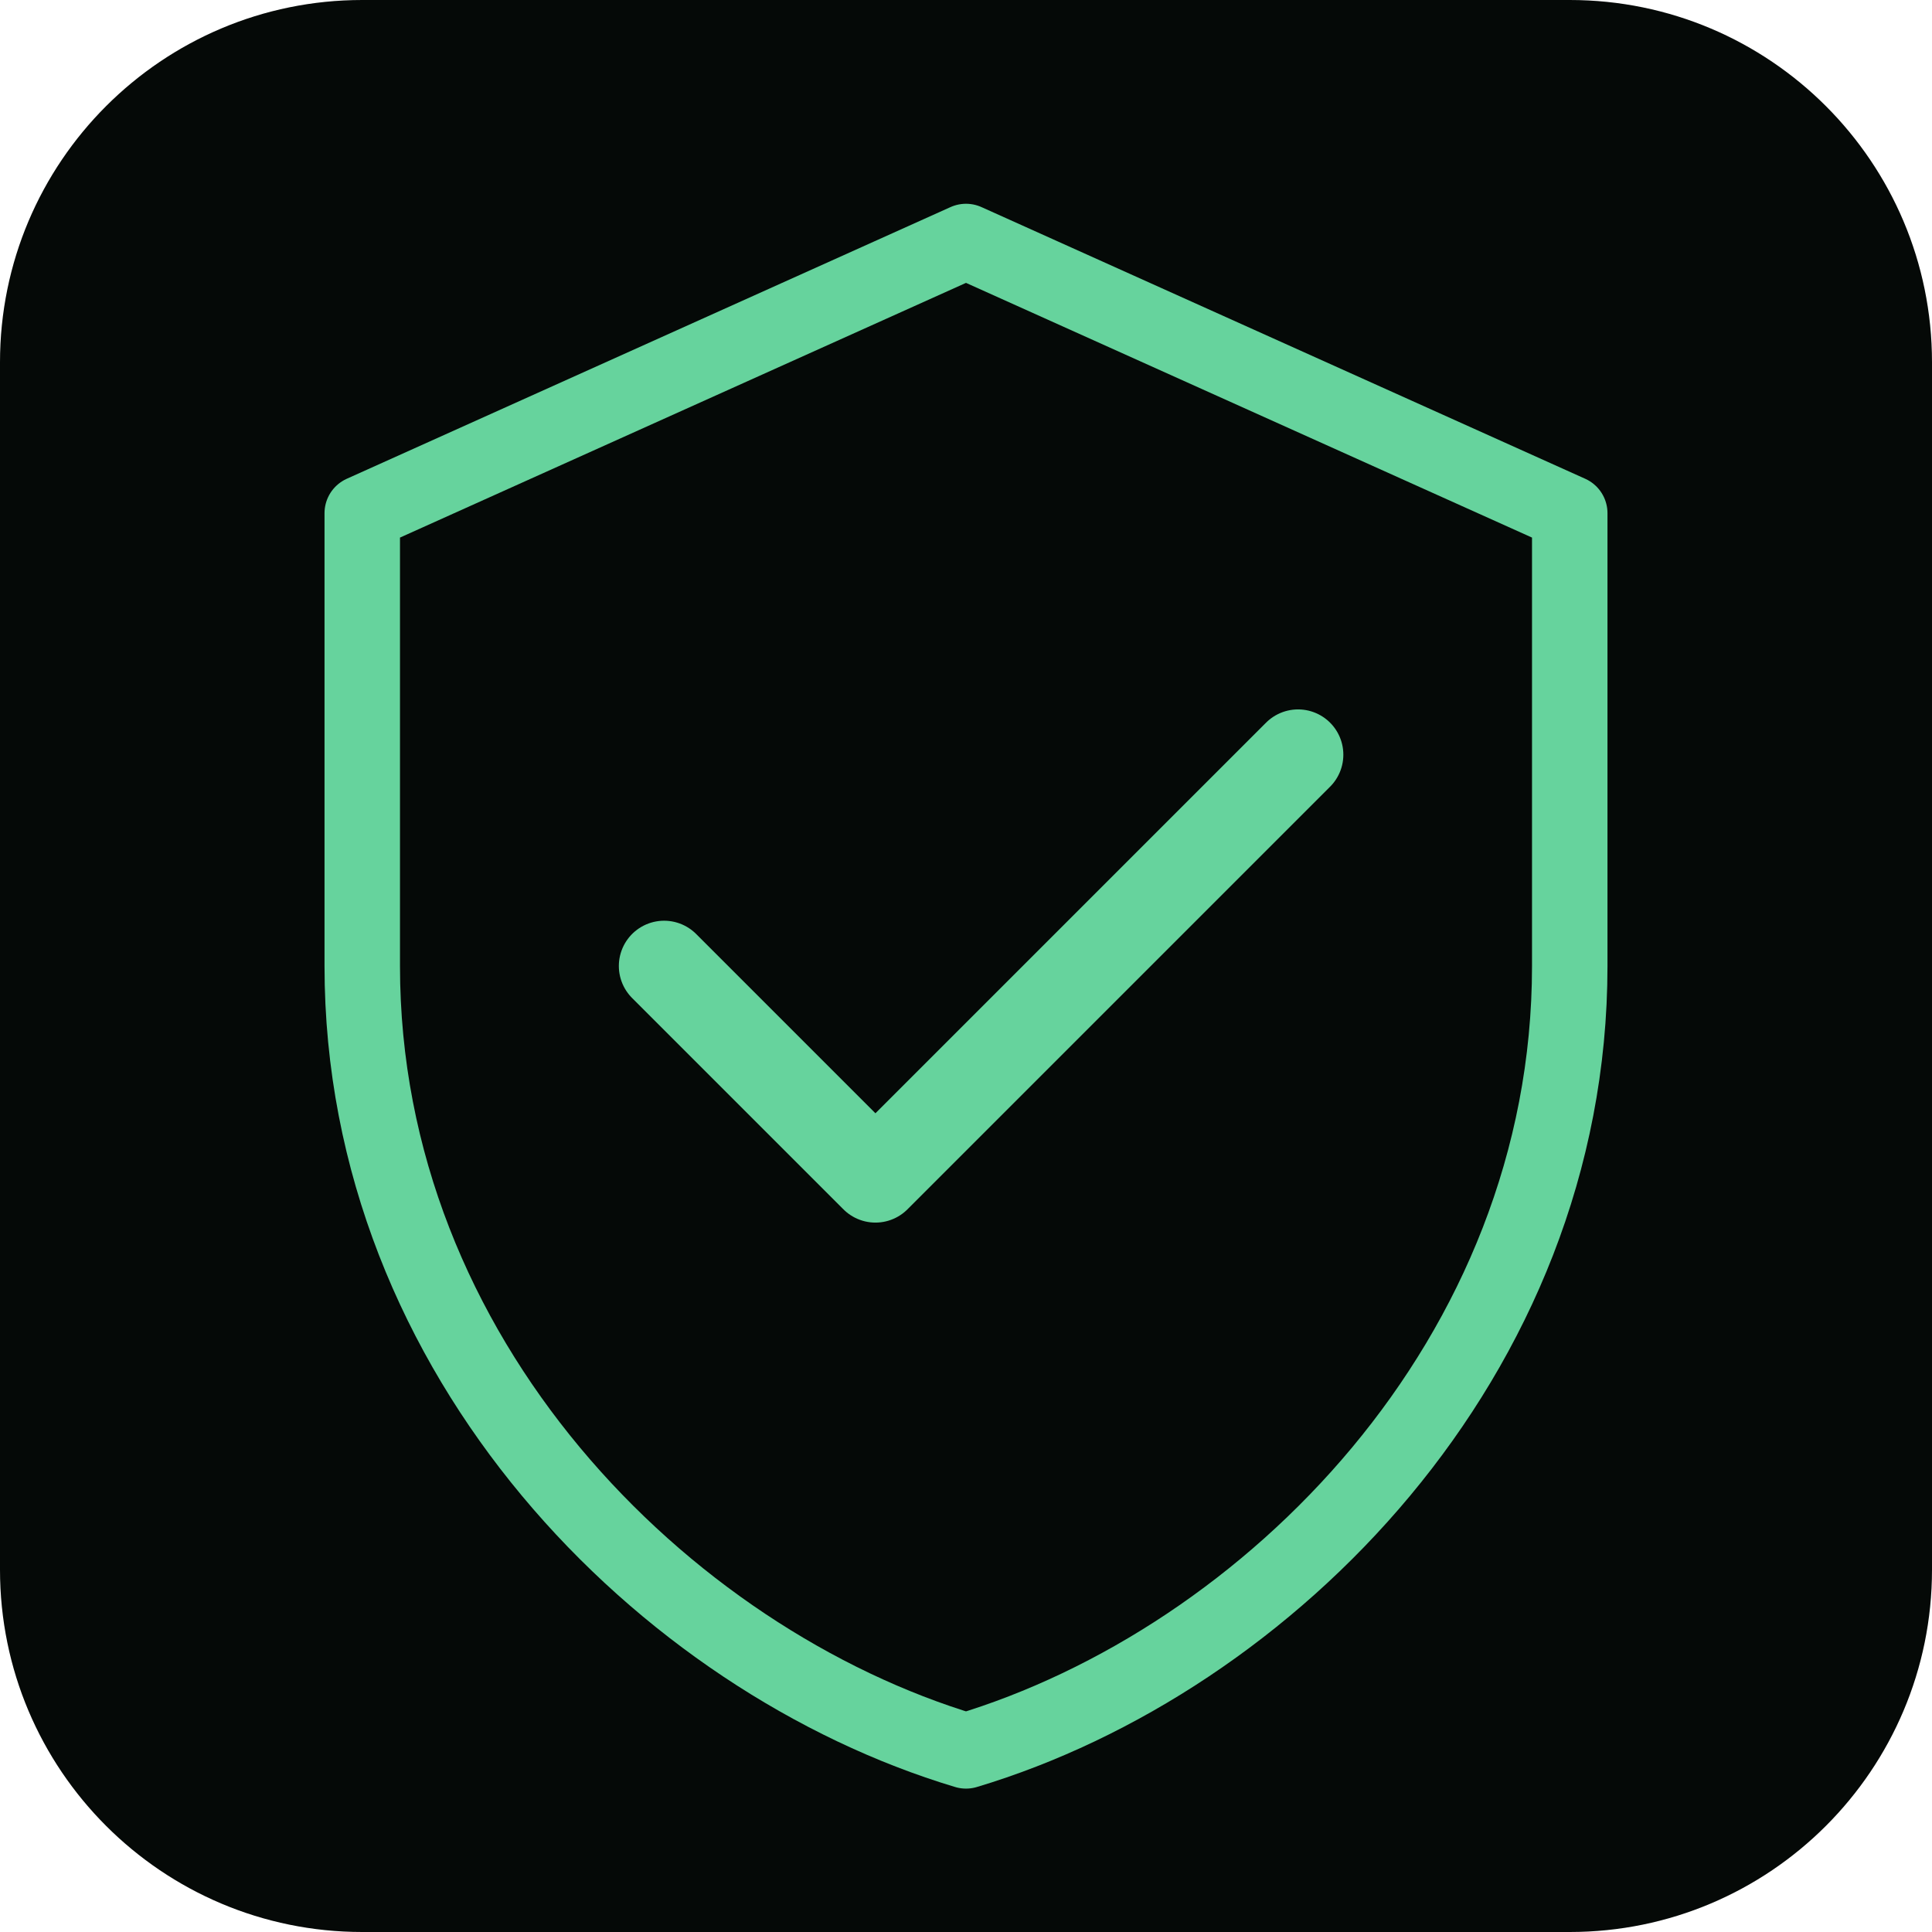
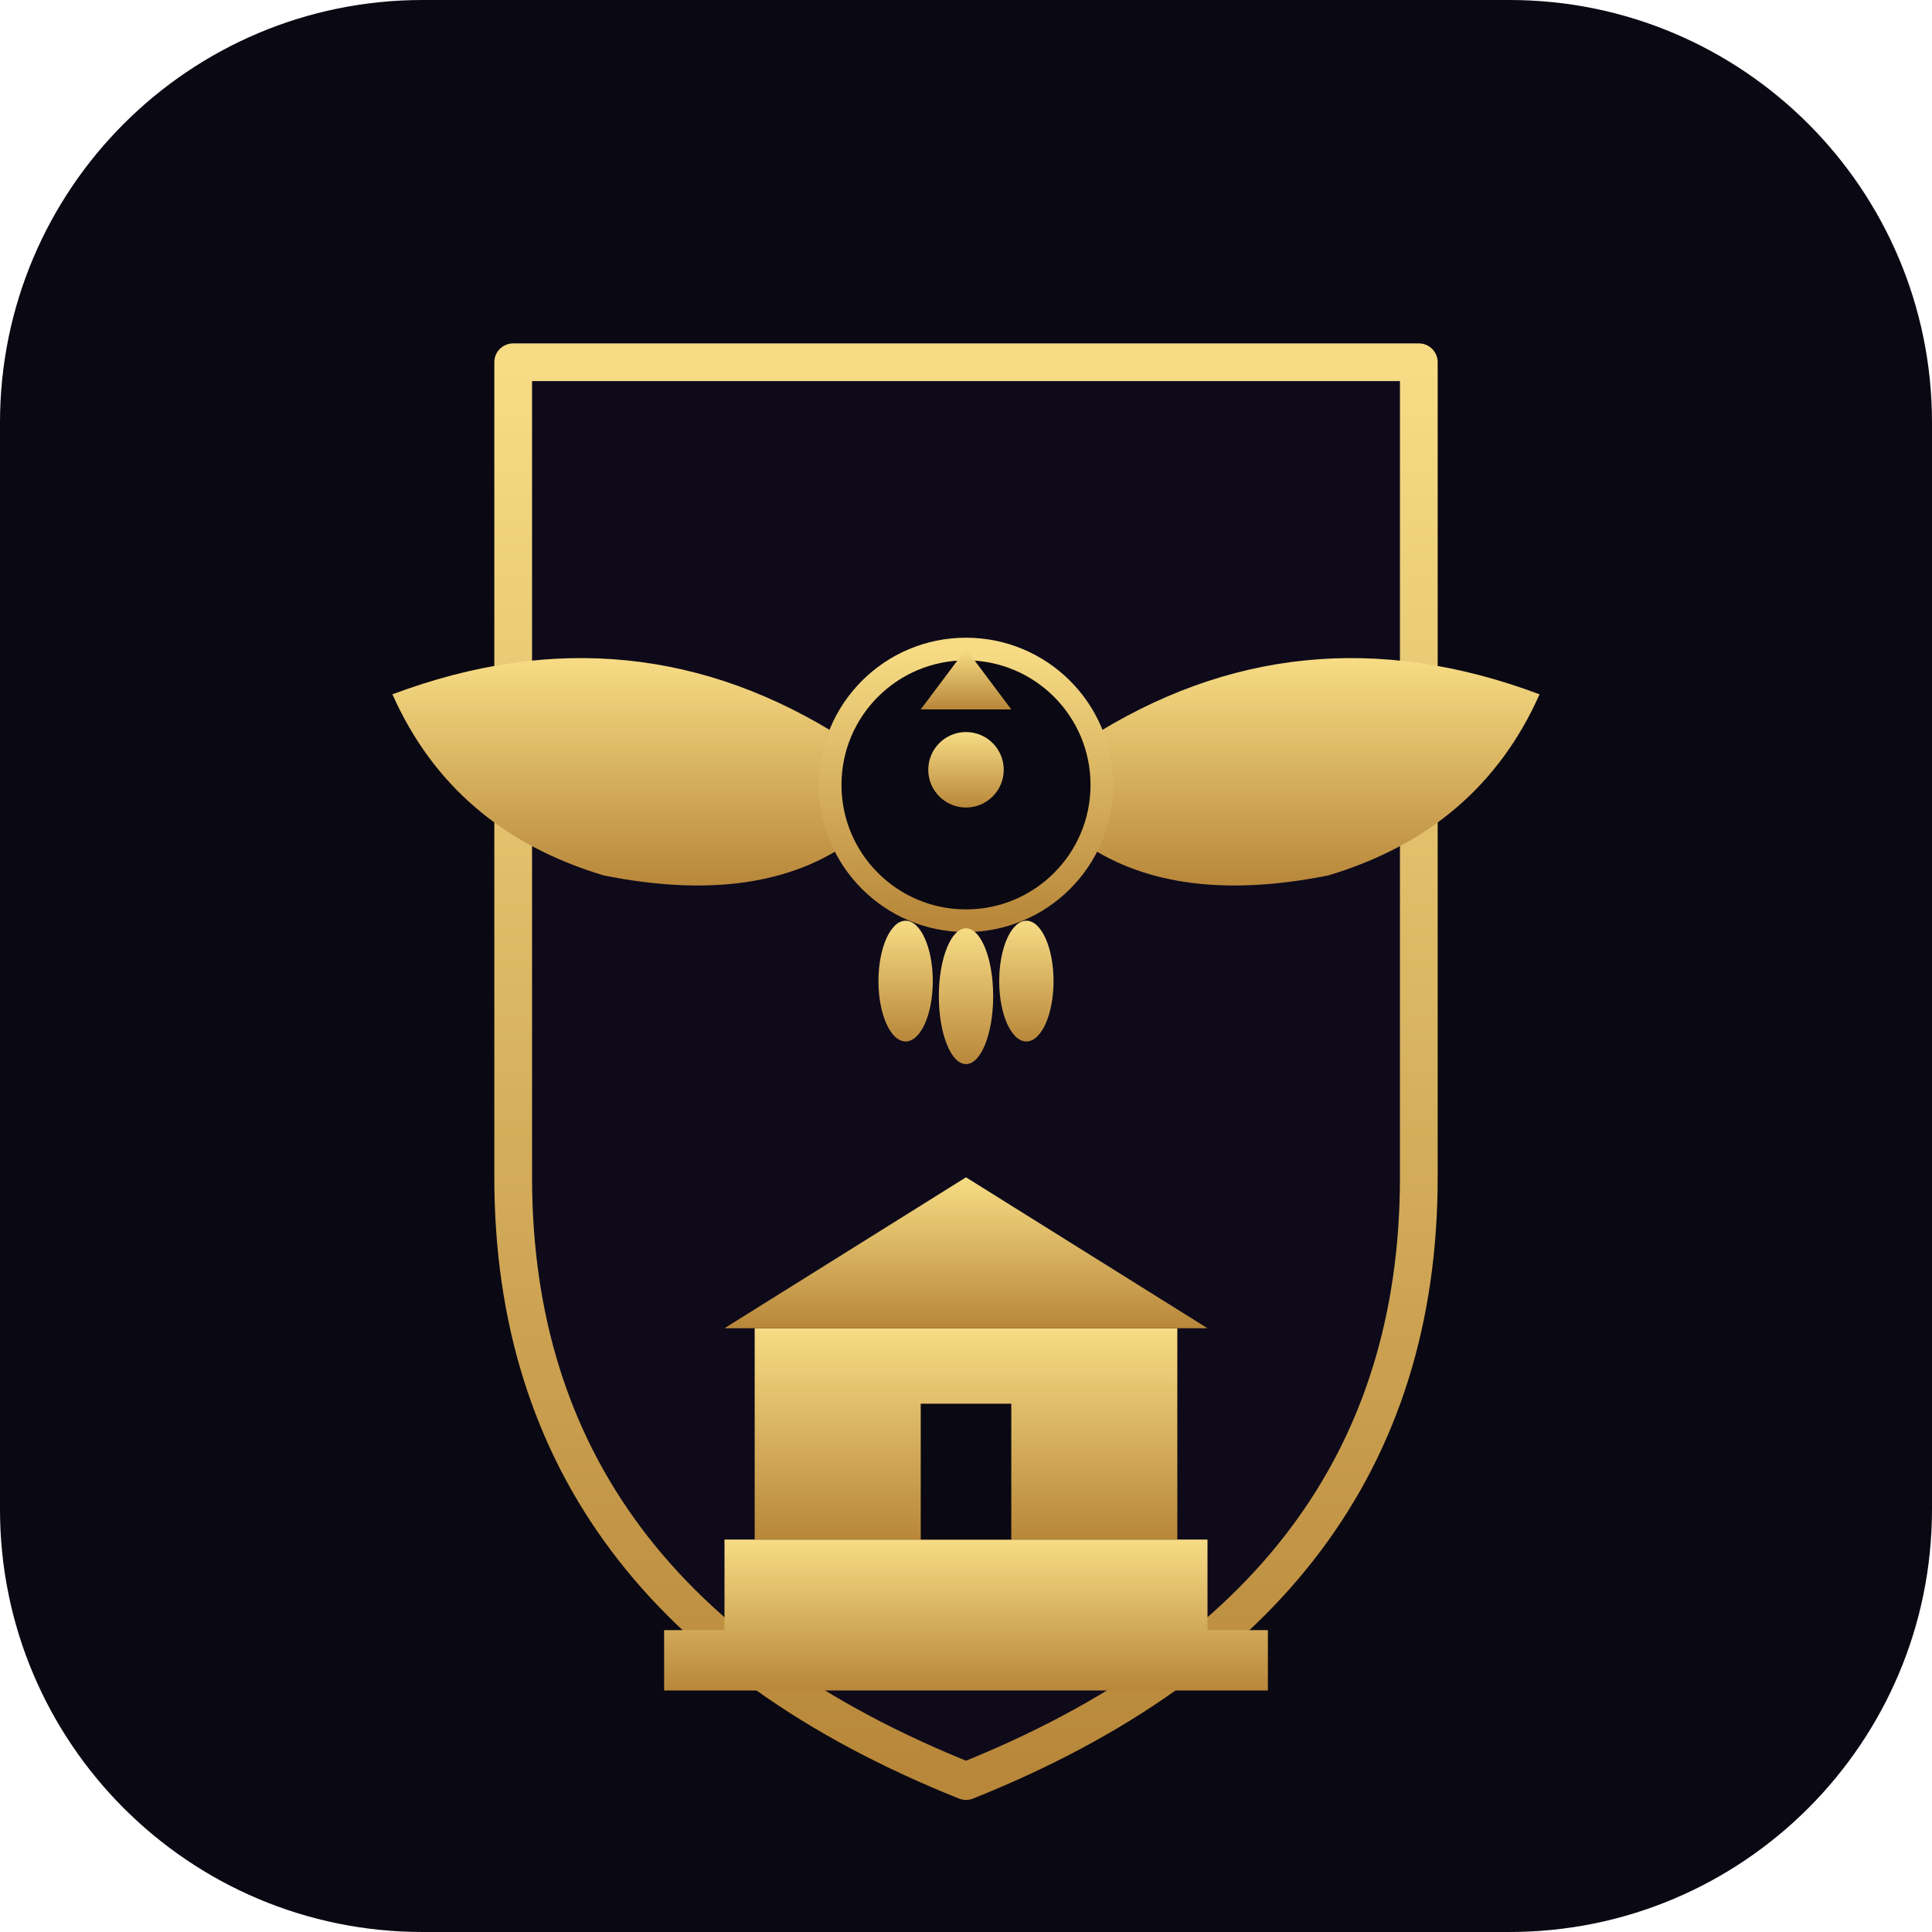
- <svg xmlns="http://www.w3.org/2000/svg" viewBox="0 0 64 64">
-   <rect width="64" height="64" rx="12" fill="#050907" />
-   <path d="M32 8 L12 17 V32 C12 45 22 55 32 58 C42 55 52 45 52 32 V17 Z" fill="none" stroke="#66d39d" stroke-width="2.5" stroke-linejoin="round" />
-   <path d="M22 32 L29 39 L43 25" fill="none" stroke="#66d39d" stroke-width="3" stroke-linecap="round" stroke-linejoin="round" />
+ <svg xmlns="http://www.w3.org/2000/svg" viewBox="0 0 128 128">
+   <defs>
+     <linearGradient id="gold" x1="0" y1="0" x2="0" y2="1">
+       <stop offset="0" stop-color="#f7dc85" />
+       <stop offset="1" stop-color="#b8873a" />
+     </linearGradient>
+   </defs>
+   <rect width="128" height="128" rx="28" fill="#0a0812" />
+   <path d="M 34 24 L 94 24 L 94 78 Q 94 106 64 118 Q 34 106 34 78 Z" fill="#0e0a1a" stroke="url(#gold)" stroke-width="2.5" stroke-linejoin="round" />
+   <g transform="translate(64 52)">
+     <path d="M -8 -3 Q -22 -12 -38 -6 Q -34 3 -24 6 Q -14 8 -8 4 Z" fill="url(#gold)" />
+     <path d="M 8 -3 Q 22 -12 38 -6 Q 34 3 24 6 Q 14 8 8 4 Z" fill="url(#gold)" />
+     <circle cx="0" cy="0" r="9" fill="#0a0812" stroke="url(#gold)" stroke-width="1.5" />
+     <polygon points="-3,-5 0,-9 3,-5" fill="url(#gold)" />
+     <circle cx="0" cy="-1" r="2.5" fill="url(#gold)" />
+     <ellipse cx="-4" cy="13" rx="1.8" ry="4" fill="url(#gold)" />
+     <ellipse cx="0" cy="14" rx="1.8" ry="4.5" fill="url(#gold)" />
+     <ellipse cx="4" cy="13" rx="1.8" ry="4" fill="url(#gold)" />
+   </g>
+   <g transform="translate(64 96)">
+     <polygon points="-20,12 -16,12 -16,6 16,6 16,12 20,12 20,16 -20,16" fill="url(#gold)" />
+     <rect x="-14" y="-8" width="28" height="14" fill="url(#gold)" />
+     <rect x="-3" y="-3" width="6" height="9" fill="#0a0812" />
+     <polygon points="-16,-8 16,-8 0,-18" fill="url(#gold)" />
+   </g>
</svg>
